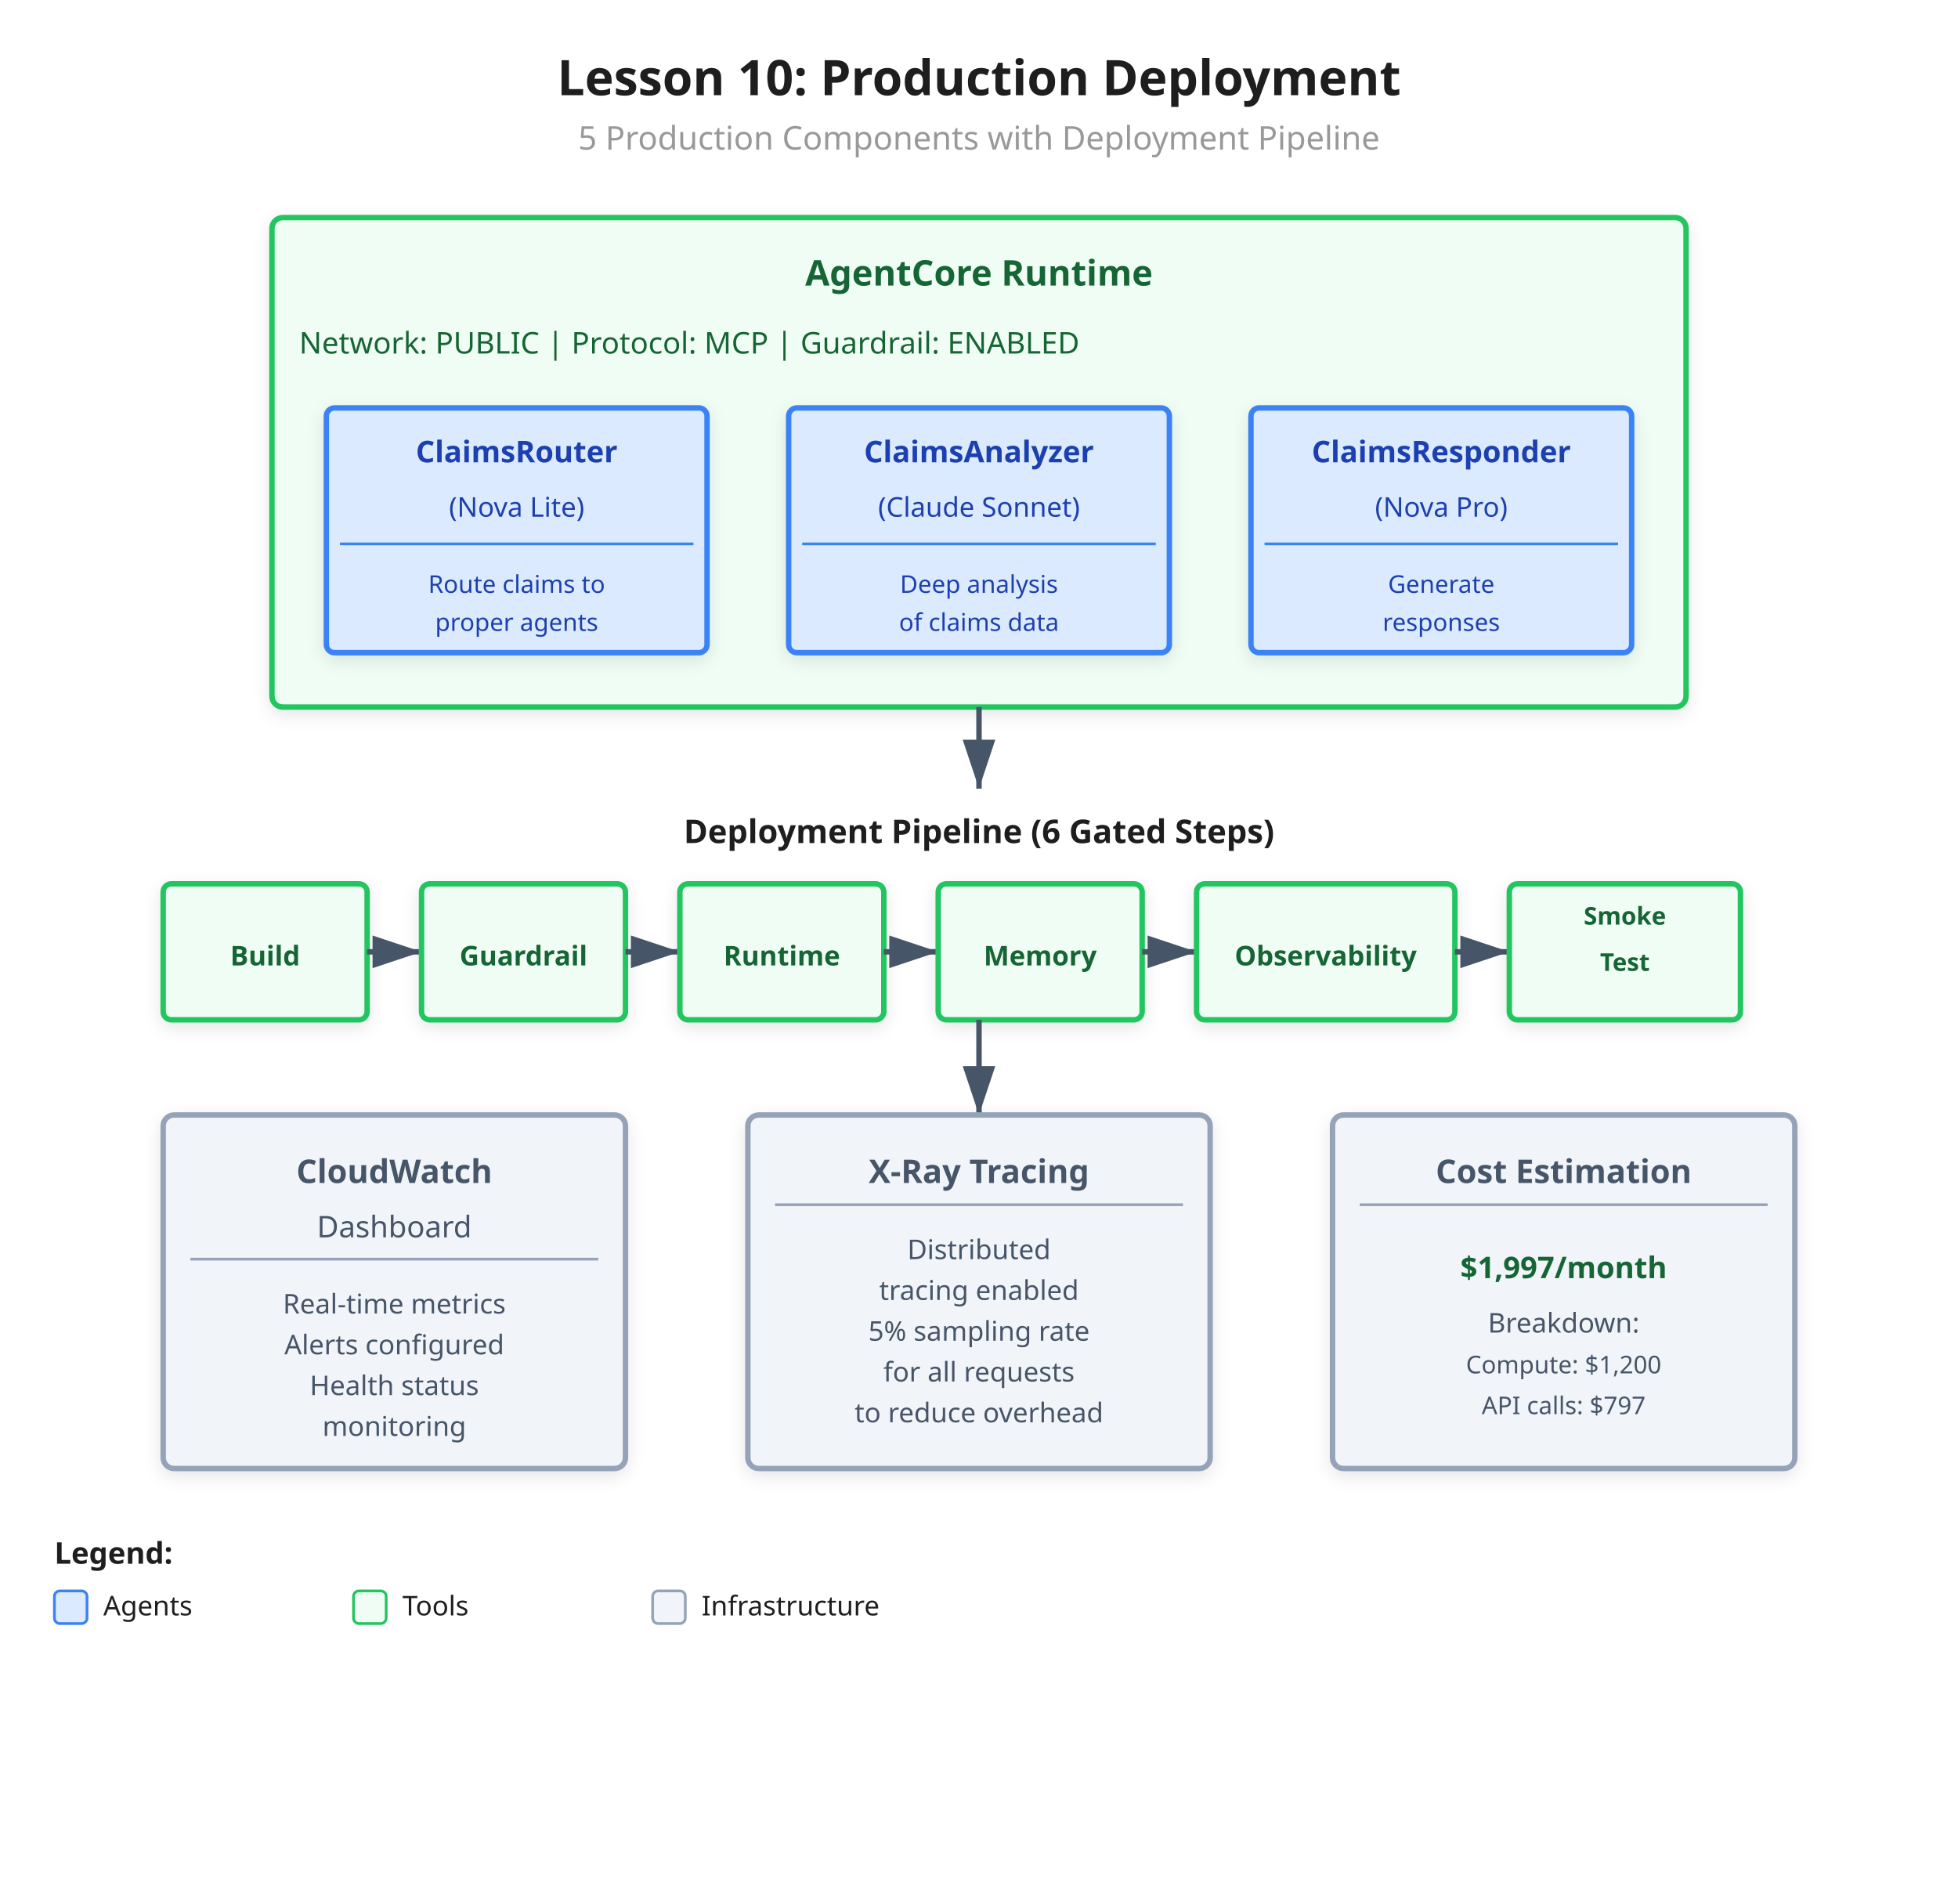
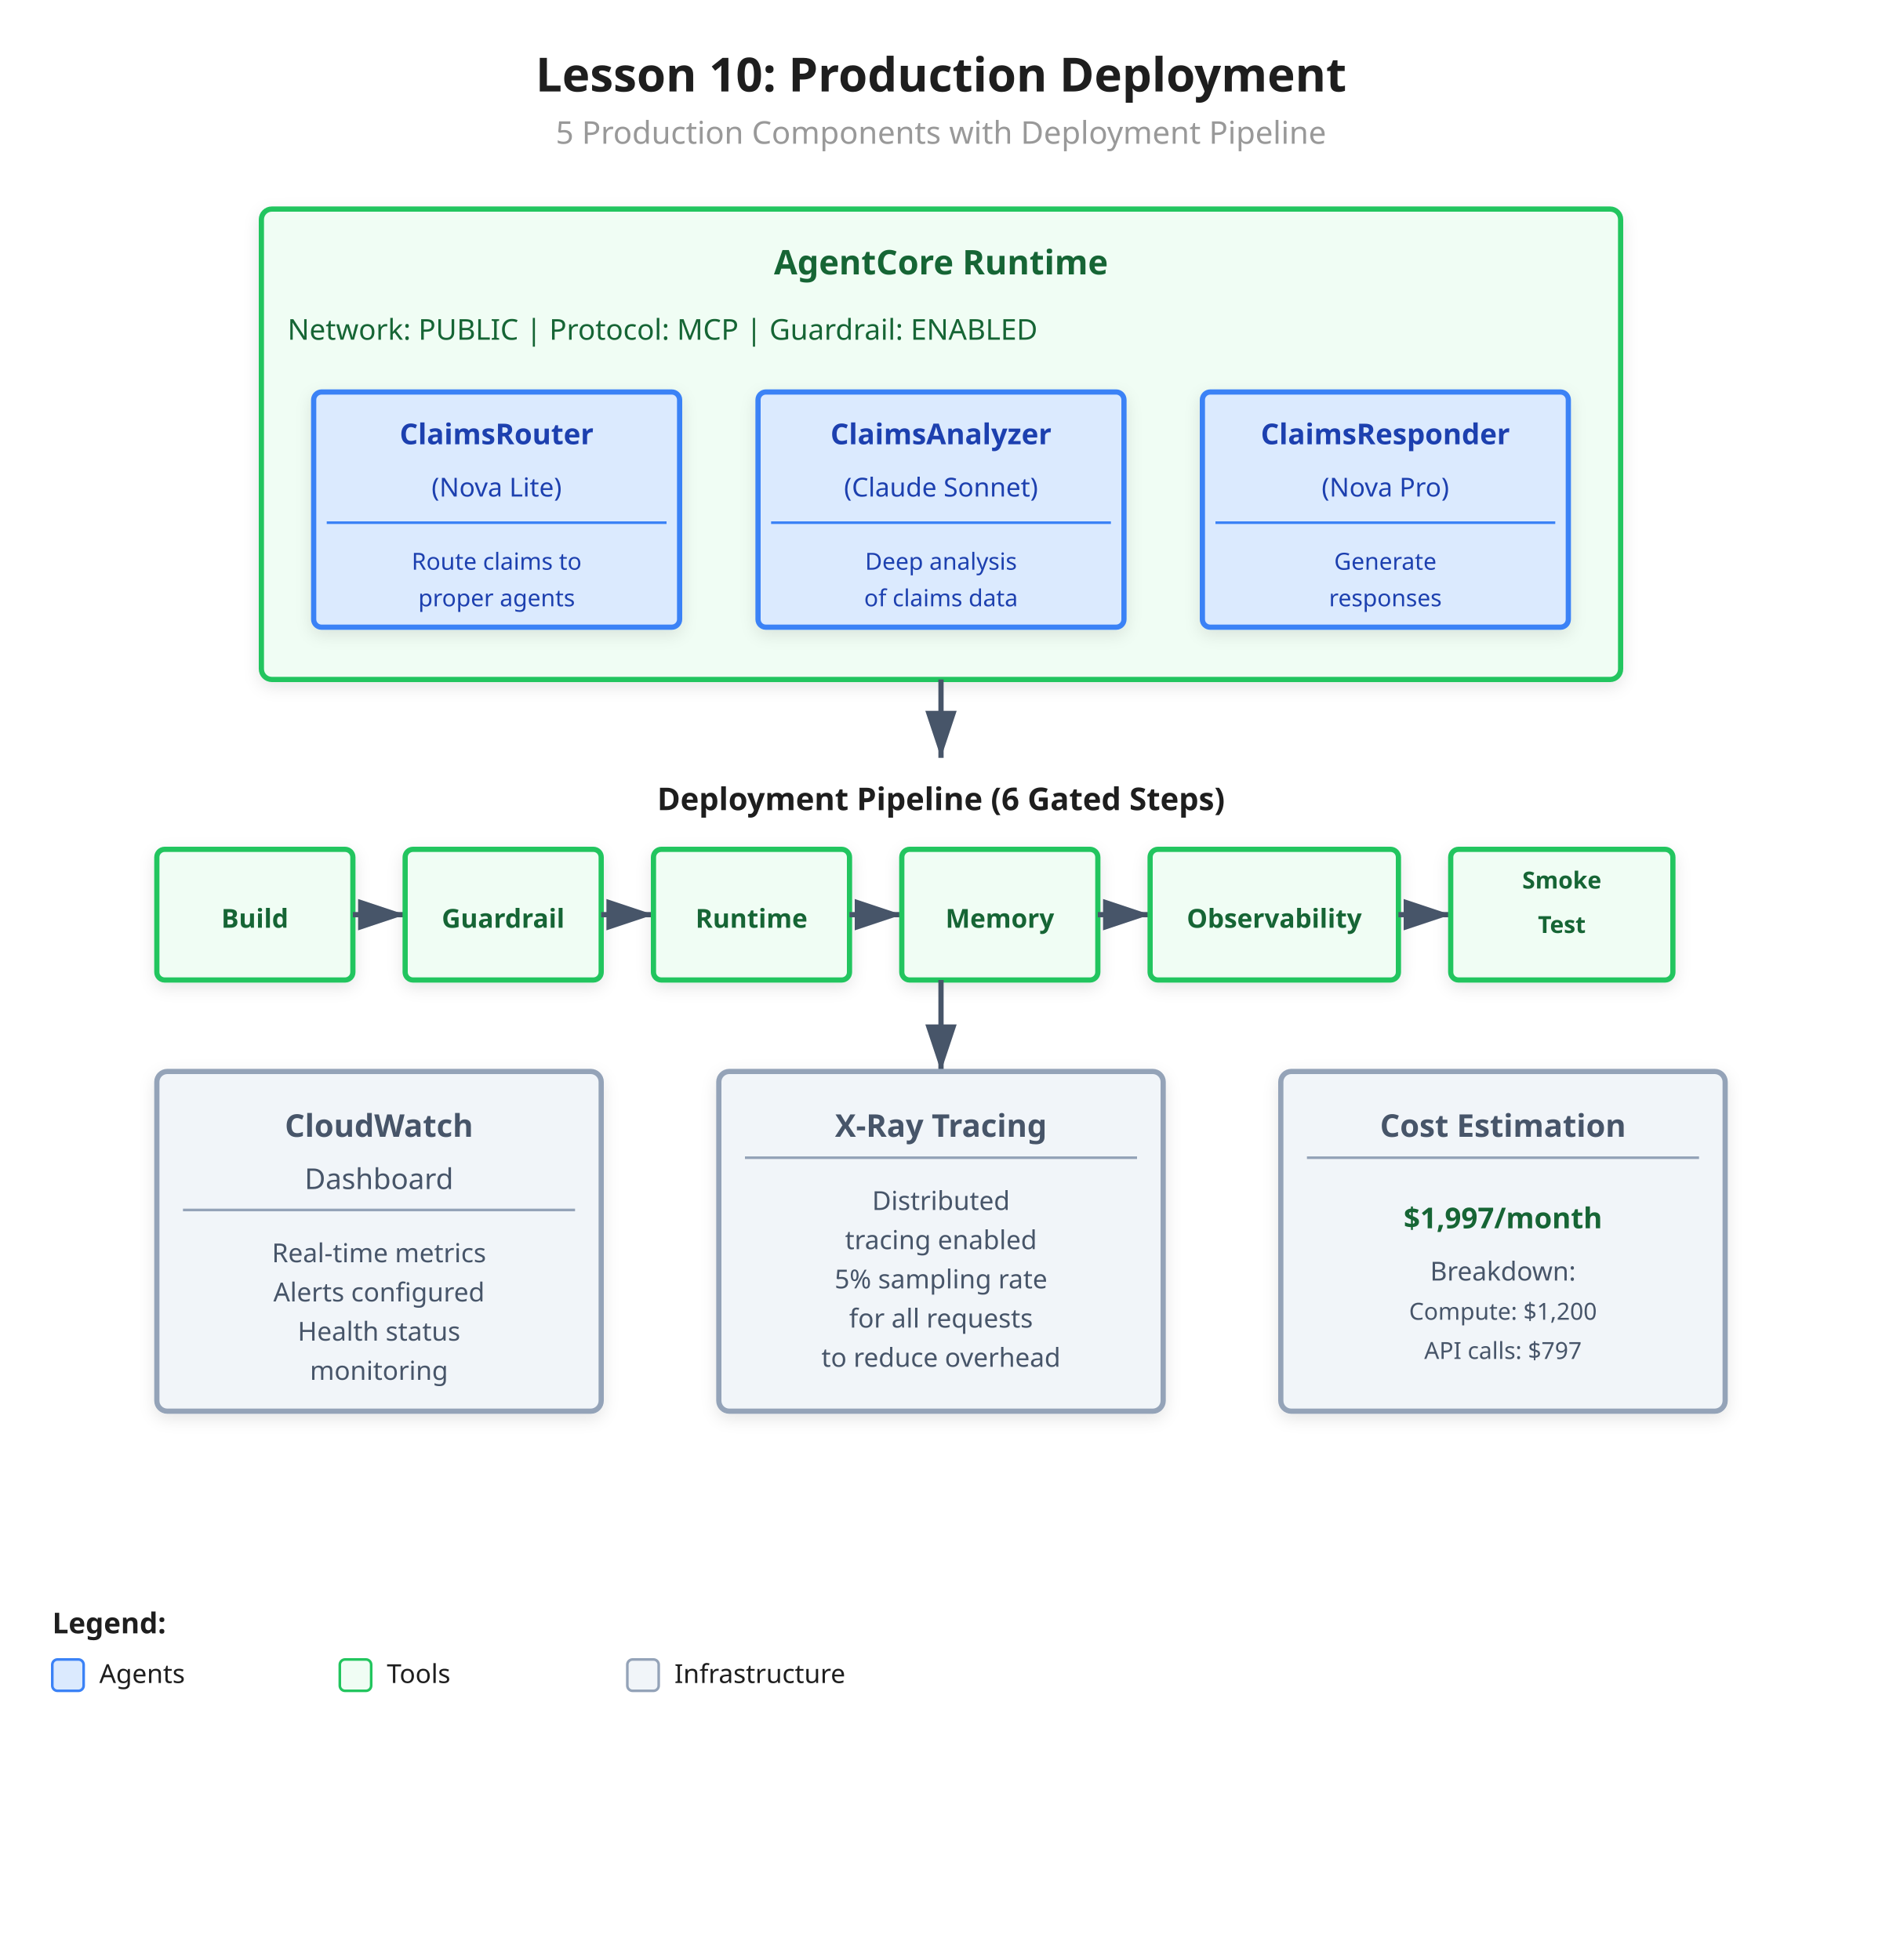
- <svg xmlns="http://www.w3.org/2000/svg" viewBox="0 0 720 700">
+ <svg xmlns="http://www.w3.org/2000/svg" viewBox="0 0 720 750">
  <defs>
    <filter id="shadow10" x="-50%" y="-50%" width="200%" height="200%">
      <feDropShadow dx="0" dy="2" stdDeviation="3" flood-opacity="0.1" />
    </filter>
    <marker id="arrow10" markerWidth="10" markerHeight="10" refX="9" refY="3" orient="auto" markerUnits="strokeWidth">
      <path d="M0,0 L0,6 L9,3 z" fill="#475569" />
    </marker>
  </defs>
  <text x="360" y="35" font-size="18" font-weight="bold" font-family="'Segoe UI', system-ui, sans-serif" text-anchor="middle" fill="#1e1e1e">
    Lesson 10: Production Deployment
  </text>
  <text x="360" y="55" font-size="12" font-family="'Segoe UI', system-ui, sans-serif" text-anchor="middle" fill="#999999">
    5 Production Components with Deployment Pipeline
  </text>
  <g filter="url(#shadow10)">
    <rect x="100" y="80" width="520" height="180" rx="4" fill="#f0fdf4" stroke="#22c55e" stroke-width="2" />
    <text x="360" y="105" font-size="13" font-weight="600" font-family="'Segoe UI', system-ui, sans-serif" text-anchor="middle" fill="#166534">
      AgentCore Runtime
    </text>
    <text x="110" y="130" font-size="11" font-family="'Segoe UI', system-ui, sans-serif" fill="#166534">
      Network: PUBLIC | Protocol: MCP | Guardrail: ENABLED
    </text>
    <g filter="url(#shadow10)">
      <rect x="120" y="150" width="140" height="90" rx="3" fill="#dbeafe" stroke="#3b82f6" stroke-width="2" />
      <text x="190" y="170" font-size="11" font-weight="600" font-family="'Segoe UI', system-ui, sans-serif" text-anchor="middle" fill="#1e40af">
        ClaimsRouter
      </text>
      <text x="190" y="190" font-size="10" font-family="'Segoe UI', system-ui, sans-serif" text-anchor="middle" fill="#1e40af">
        (Nova Lite)
      </text>
      <line x1="125" y1="200" x2="255" y2="200" stroke="#3b82f6" stroke-width="1" />
      <text x="190" y="218" font-size="9" font-family="'Segoe UI', system-ui, sans-serif" text-anchor="middle" fill="#1e40af">
        Route claims to
      </text>
      <text x="190" y="232" font-size="9" font-family="'Segoe UI', system-ui, sans-serif" text-anchor="middle" fill="#1e40af">
        proper agents
      </text>
    </g>
    <g filter="url(#shadow10)">
      <rect x="290" y="150" width="140" height="90" rx="3" fill="#dbeafe" stroke="#3b82f6" stroke-width="2" />
      <text x="360" y="170" font-size="11" font-weight="600" font-family="'Segoe UI', system-ui, sans-serif" text-anchor="middle" fill="#1e40af">
        ClaimsAnalyzer
      </text>
      <text x="360" y="190" font-size="10" font-family="'Segoe UI', system-ui, sans-serif" text-anchor="middle" fill="#1e40af">
        (Claude Sonnet)
      </text>
      <line x1="295" y1="200" x2="425" y2="200" stroke="#3b82f6" stroke-width="1" />
      <text x="360" y="218" font-size="9" font-family="'Segoe UI', system-ui, sans-serif" text-anchor="middle" fill="#1e40af">
        Deep analysis
      </text>
      <text x="360" y="232" font-size="9" font-family="'Segoe UI', system-ui, sans-serif" text-anchor="middle" fill="#1e40af">
        of claims data
      </text>
    </g>
    <g filter="url(#shadow10)">
      <rect x="460" y="150" width="140" height="90" rx="3" fill="#dbeafe" stroke="#3b82f6" stroke-width="2" />
      <text x="530" y="170" font-size="11" font-weight="600" font-family="'Segoe UI', system-ui, sans-serif" text-anchor="middle" fill="#1e40af">
        ClaimsResponder
      </text>
      <text x="530" y="190" font-size="10" font-family="'Segoe UI', system-ui, sans-serif" text-anchor="middle" fill="#1e40af">
        (Nova Pro)
      </text>
      <line x1="465" y1="200" x2="595" y2="200" stroke="#3b82f6" stroke-width="1" />
      <text x="530" y="218" font-size="9" font-family="'Segoe UI', system-ui, sans-serif" text-anchor="middle" fill="#1e40af">
        Generate
      </text>
      <text x="530" y="232" font-size="9" font-family="'Segoe UI', system-ui, sans-serif" text-anchor="middle" fill="#1e40af">
        responses
      </text>
    </g>
  </g>
  <line x1="360" y1="260" x2="360" y2="290" stroke="#475569" stroke-width="2" marker-end="url(#arrow10)" />
  <g>
    <text x="360" y="310" font-size="12" font-weight="600" font-family="'Segoe UI', system-ui, sans-serif" text-anchor="middle" fill="#1e1e1e">
      Deployment Pipeline (6 Gated Steps)
    </text>
    <g filter="url(#shadow10)">
      <rect x="60" y="325" width="75" height="50" rx="3" fill="#f0fdf4" stroke="#22c55e" stroke-width="2" />
      <text x="97.5" y="355" font-size="10" font-weight="600" font-family="'Segoe UI', system-ui, sans-serif" text-anchor="middle" fill="#166534">
        Build
      </text>
    </g>
    <line x1="135" y1="350" x2="155" y2="350" stroke="#475569" stroke-width="2" marker-end="url(#arrow10)" />
    <g filter="url(#shadow10)">
      <rect x="155" y="325" width="75" height="50" rx="3" fill="#f0fdf4" stroke="#22c55e" stroke-width="2" />
      <text x="192.5" y="355" font-size="10" font-weight="600" font-family="'Segoe UI', system-ui, sans-serif" text-anchor="middle" fill="#166534">
        Guardrail
      </text>
    </g>
    <line x1="230" y1="350" x2="250" y2="350" stroke="#475569" stroke-width="2" marker-end="url(#arrow10)" />
    <g filter="url(#shadow10)">
      <rect x="250" y="325" width="75" height="50" rx="3" fill="#f0fdf4" stroke="#22c55e" stroke-width="2" />
      <text x="287.5" y="355" font-size="10" font-weight="600" font-family="'Segoe UI', system-ui, sans-serif" text-anchor="middle" fill="#166534">
        Runtime
      </text>
    </g>
    <line x1="325" y1="350" x2="345" y2="350" stroke="#475569" stroke-width="2" marker-end="url(#arrow10)" />
    <g filter="url(#shadow10)">
      <rect x="345" y="325" width="75" height="50" rx="3" fill="#f0fdf4" stroke="#22c55e" stroke-width="2" />
      <text x="382.5" y="355" font-size="10" font-weight="600" font-family="'Segoe UI', system-ui, sans-serif" text-anchor="middle" fill="#166534">
        Memory
      </text>
    </g>
    <line x1="420" y1="350" x2="440" y2="350" stroke="#475569" stroke-width="2" marker-end="url(#arrow10)" />
    <g filter="url(#shadow10)">
      <rect x="440" y="325" width="95" height="50" rx="3" fill="#f0fdf4" stroke="#22c55e" stroke-width="2" />
      <text x="487.5" y="355" font-size="10" font-weight="600" font-family="'Segoe UI', system-ui, sans-serif" text-anchor="middle" fill="#166534">
        Observability
      </text>
    </g>
    <line x1="535" y1="350" x2="555" y2="350" stroke="#475569" stroke-width="2" marker-end="url(#arrow10)" />
    <g filter="url(#shadow10)">
      <rect x="555" y="325" width="85" height="50" rx="3" fill="#f0fdf4" stroke="#22c55e" stroke-width="2" />
      <text x="597.5" y="340" font-size="9" font-weight="600" font-family="'Segoe UI', system-ui, sans-serif" text-anchor="middle" fill="#166534">
        Smoke
      </text>
      <text x="597.5" y="357" font-size="9" font-weight="600" font-family="'Segoe UI', system-ui, sans-serif" text-anchor="middle" fill="#166534">
        Test
      </text>
    </g>
  </g>
  <line x1="360" y1="375" x2="360" y2="410" stroke="#475569" stroke-width="2" marker-end="url(#arrow10)" />
  <g>
    <g filter="url(#shadow10)">
      <rect x="60" y="410" width="170" height="130" rx="4" fill="#f1f5f9" stroke="#94a3b8" stroke-width="2" />
      <text x="145" y="435" font-size="12" font-weight="600" font-family="'Segoe UI', system-ui, sans-serif" text-anchor="middle" fill="#475569">
        CloudWatch
      </text>
      <text x="145" y="455" font-size="11" font-family="'Segoe UI', system-ui, sans-serif" text-anchor="middle" fill="#475569">
        Dashboard
      </text>
      <line x1="70" y1="463" x2="220" y2="463" stroke="#94a3b8" stroke-width="1" />
      <text x="145" y="483" font-size="10" font-family="'Segoe UI', system-ui, sans-serif" text-anchor="middle" fill="#475569">
        Real-time metrics
      </text>
      <text x="145" y="498" font-size="10" font-family="'Segoe UI', system-ui, sans-serif" text-anchor="middle" fill="#475569">
        Alerts configured
      </text>
      <text x="145" y="513" font-size="10" font-family="'Segoe UI', system-ui, sans-serif" text-anchor="middle" fill="#475569">
        Health status
      </text>
      <text x="145" y="528" font-size="10" font-family="'Segoe UI', system-ui, sans-serif" text-anchor="middle" fill="#475569">
        monitoring
      </text>
    </g>
    <g filter="url(#shadow10)">
      <rect x="275" y="410" width="170" height="130" rx="4" fill="#f1f5f9" stroke="#94a3b8" stroke-width="2" />
      <text x="360" y="435" font-size="12" font-weight="600" font-family="'Segoe UI', system-ui, sans-serif" text-anchor="middle" fill="#475569">
        X-Ray Tracing
      </text>
      <line x1="285" y1="443" x2="435" y2="443" stroke="#94a3b8" stroke-width="1" />
      <text x="360" y="463" font-size="10" font-family="'Segoe UI', system-ui, sans-serif" text-anchor="middle" fill="#475569">
        Distributed
      </text>
      <text x="360" y="478" font-size="10" font-family="'Segoe UI', system-ui, sans-serif" text-anchor="middle" fill="#475569">
        tracing enabled
      </text>
      <text x="360" y="493" font-size="10" font-family="'Segoe UI', system-ui, sans-serif" text-anchor="middle" fill="#475569">
        5% sampling rate
      </text>
      <text x="360" y="508" font-size="10" font-family="'Segoe UI', system-ui, sans-serif" text-anchor="middle" fill="#475569">
        for all requests
      </text>
      <text x="360" y="523" font-size="10" font-family="'Segoe UI', system-ui, sans-serif" text-anchor="middle" fill="#475569">
        to reduce overhead
      </text>
    </g>
    <g filter="url(#shadow10)">
      <rect x="490" y="410" width="170" height="130" rx="4" fill="#f1f5f9" stroke="#94a3b8" stroke-width="2" />
      <text x="575" y="435" font-size="12" font-weight="600" font-family="'Segoe UI', system-ui, sans-serif" text-anchor="middle" fill="#475569">
        Cost Estimation
      </text>
      <line x1="500" y1="443" x2="650" y2="443" stroke="#94a3b8" stroke-width="1" />
      <text x="575" y="470" font-size="11" font-weight="600" font-family="'Segoe UI', system-ui, sans-serif" text-anchor="middle" fill="#166534">
        $1,997/month
      </text>
      <text x="575" y="490" font-size="10" font-family="'Segoe UI', system-ui, sans-serif" text-anchor="middle" fill="#475569">
        Breakdown:
      </text>
      <text x="575" y="505" font-size="9" font-family="'Segoe UI', system-ui, sans-serif" text-anchor="middle" fill="#475569">
        Compute: $1,200
      </text>
      <text x="575" y="520" font-size="9" font-family="'Segoe UI', system-ui, sans-serif" text-anchor="middle" fill="#475569">
        API calls: $797
      </text>
    </g>
  </g>
  <g>
-     <text x="20" y="575" font-size="11" font-weight="600" font-family="'Segoe UI', system-ui, sans-serif" fill="#1e1e1e">
+     <text x="20" y="625" font-size="11" font-weight="600" font-family="'Segoe UI', system-ui, sans-serif" fill="#1e1e1e">
      Legend:
    </text>
-     <rect x="20" y="585" width="12" height="12" rx="2" fill="#dbeafe" stroke="#3b82f6" stroke-width="1" />
-     <text x="38" y="594" font-size="10" font-family="'Segoe UI', system-ui, sans-serif" fill="#1e1e1e">
+     <rect x="20" y="635" width="12" height="12" rx="2" fill="#dbeafe" stroke="#3b82f6" stroke-width="1" />
+     <text x="38" y="644" font-size="10" font-family="'Segoe UI', system-ui, sans-serif" fill="#1e1e1e">
      Agents
    </text>
-     <rect x="130" y="585" width="12" height="12" rx="2" fill="#f0fdf4" stroke="#22c55e" stroke-width="1" />
-     <text x="148" y="594" font-size="10" font-family="'Segoe UI', system-ui, sans-serif" fill="#1e1e1e">
+     <rect x="130" y="635" width="12" height="12" rx="2" fill="#f0fdf4" stroke="#22c55e" stroke-width="1" />
+     <text x="148" y="644" font-size="10" font-family="'Segoe UI', system-ui, sans-serif" fill="#1e1e1e">
      Tools
    </text>
-     <rect x="240" y="585" width="12" height="12" rx="2" fill="#f1f5f9" stroke="#94a3b8" stroke-width="1" />
-     <text x="258" y="594" font-size="10" font-family="'Segoe UI', system-ui, sans-serif" fill="#1e1e1e">
+     <rect x="240" y="635" width="12" height="12" rx="2" fill="#f1f5f9" stroke="#94a3b8" stroke-width="1" />
+     <text x="258" y="644" font-size="10" font-family="'Segoe UI', system-ui, sans-serif" fill="#1e1e1e">
      Infrastructure
    </text>
  </g>
</svg>
